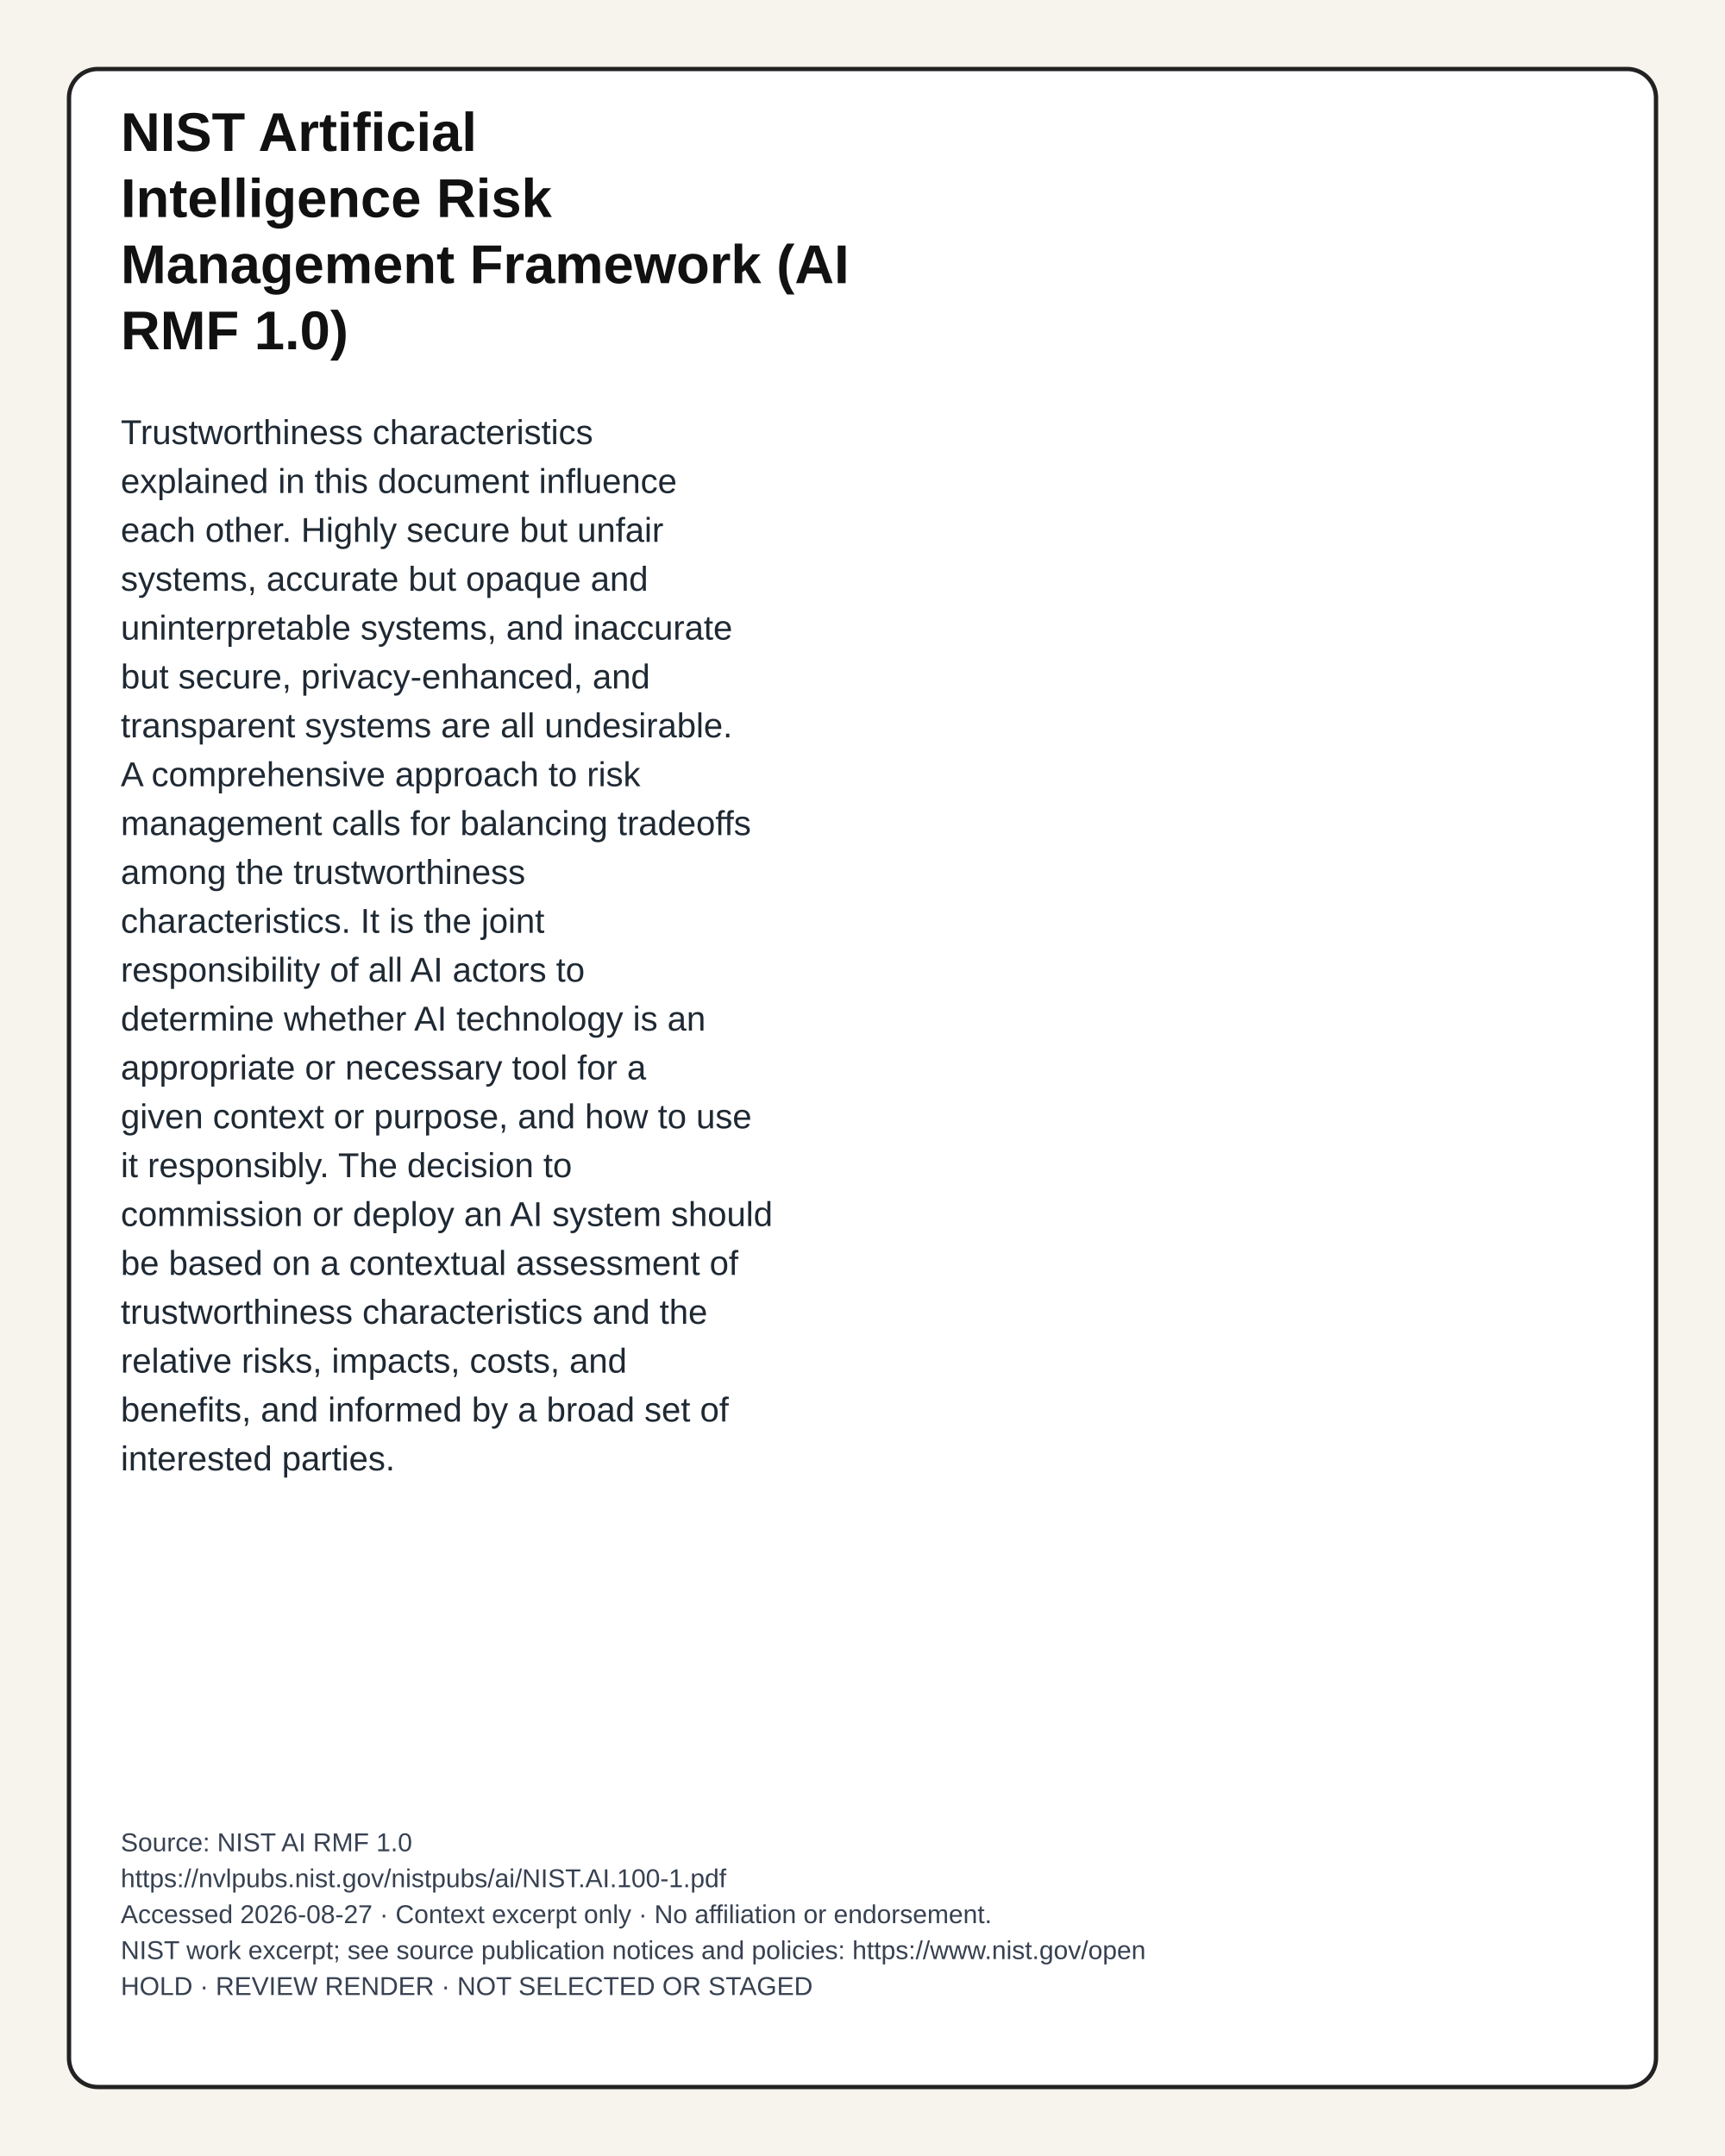
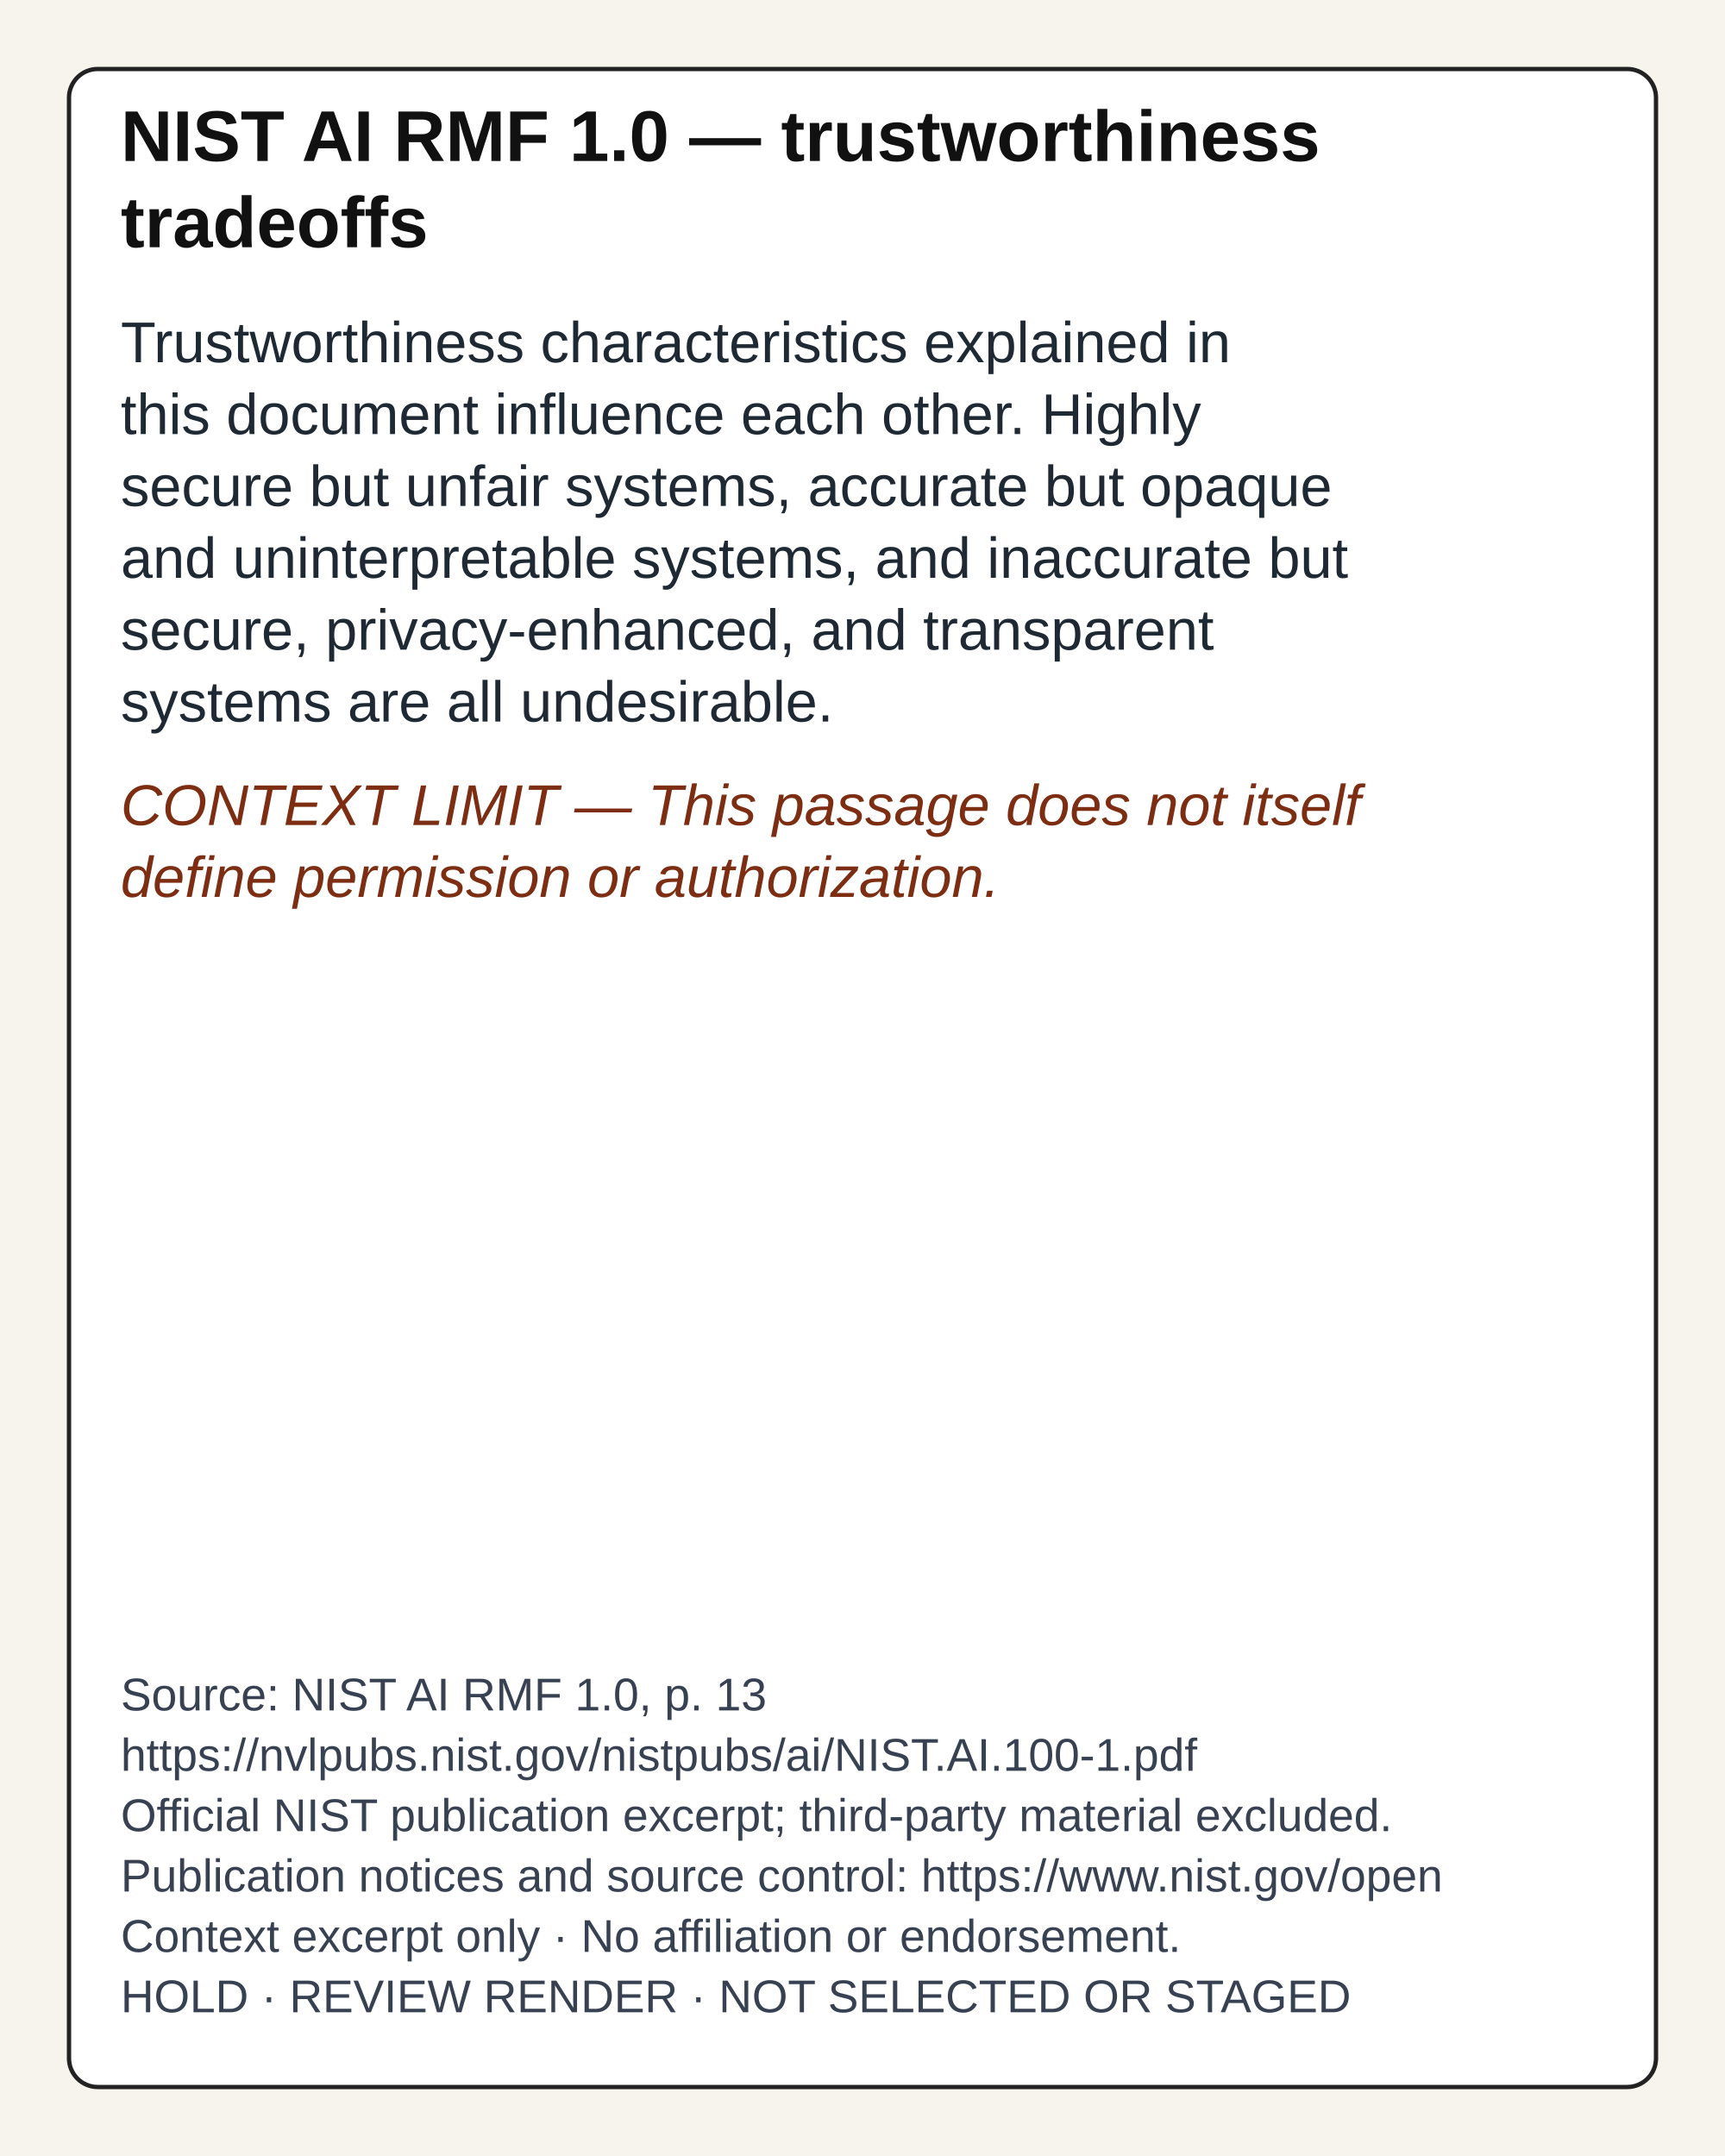
<svg xmlns="http://www.w3.org/2000/svg" width="1200" height="1500" viewBox="0 0 1200 1500" role="img" aria-labelledby="title desc">
  <rect width="1200" height="1500" fill="#f7f4ed" />
  <rect x="48" y="48" width="1104" height="1404" rx="20" fill="#fff" stroke="#222" stroke-width="3" />
-   <style>.head{font:700 38px Arial,sans-serif;fill:#111}.body{font:24px Arial,sans-serif;fill:#1f2933}.gap{font:italic 20px Arial,sans-serif;fill:#7c2d12}.foot{font:18px Arial,sans-serif;fill:#374151}</style>
-   <text x="84" y="105" class="head">NIST Artificial</text>
-   <text x="84" y="151" class="head">Intelligence Risk</text>
-   <text x="84" y="197" class="head">Management Framework (AI</text>
-   <text x="84" y="243" class="head">RMF 1.0)</text>
-   <text x="84" y="309" class="body">Trustworthiness characteristics</text>
-   <text x="84" y="343" class="body">explained in this document influence</text>
-   <text x="84" y="377" class="body">each other. Highly secure but unfair</text>
-   <text x="84" y="411" class="body">systems, accurate but opaque and</text>
-   <text x="84" y="445" class="body">uninterpretable systems, and inaccurate</text>
-   <text x="84" y="479" class="body">but secure, privacy-enhanced, and</text>
-   <text x="84" y="513" class="body">transparent systems are all undesirable.</text>
-   <text x="84" y="547" class="body">A comprehensive approach to risk</text>
-   <text x="84" y="581" class="body">management calls for balancing tradeoffs</text>
-   <text x="84" y="615" class="body">among the trustworthiness</text>
-   <text x="84" y="649" class="body">characteristics. It is the joint</text>
-   <text x="84" y="683" class="body">responsibility of all AI actors to</text>
-   <text x="84" y="717" class="body">determine whether AI technology is an</text>
-   <text x="84" y="751" class="body">appropriate or necessary tool for a</text>
-   <text x="84" y="785" class="body">given context or purpose, and how to use</text>
-   <text x="84" y="819" class="body">it responsibly. The decision to</text>
-   <text x="84" y="853" class="body">commission or deploy an AI system should</text>
-   <text x="84" y="887" class="body">be based on a contextual assessment of</text>
-   <text x="84" y="921" class="body">trustworthiness characteristics and the</text>
-   <text x="84" y="955" class="body">relative risks, impacts, costs, and</text>
-   <text x="84" y="989" class="body">benefits, and informed by a broad set of</text>
-   <text x="84" y="1023" class="body">interested parties.</text>
-   <text x="84" y="1288" class="foot">Source: NIST AI RMF 1.0</text>
-   <text x="84" y="1313" class="foot">https://nvlpubs.nist.gov/nistpubs/ai/NIST.AI.100-1.pdf</text>
-   <text x="84" y="1338" class="foot">Accessed 2026-08-27 · Context excerpt only · No affiliation or endorsement.</text>
-   <text x="84" y="1363" class="foot">NIST work excerpt; see source publication notices and policies: https://www.nist.gov/open</text>
-   <text x="84" y="1388" class="foot">HOLD · REVIEW RENDER · NOT SELECTED OR STAGED</text>
+   <style>.head{font:700 50px Arial,sans-serif;fill:#111}.body{font:40px Arial,sans-serif;fill:#1f2933}.note{font:italic 40px Arial,sans-serif;fill:#7c2d12}.foot{font:32px Arial,sans-serif;fill:#374151}</style>
+   <text x="84" y="112" class="head">NIST AI RMF 1.0 — trustworthiness</text>
+   <text x="84" y="172" class="head">tradeoffs</text>
+   <text x="84" y="252" class="body">Trustworthiness characteristics explained in</text>
+   <text x="84" y="302" class="body">this document influence each other. Highly</text>
+   <text x="84" y="352" class="body">secure but unfair systems, accurate but opaque</text>
+   <text x="84" y="402" class="body">and uninterpretable systems, and inaccurate but</text>
+   <text x="84" y="452" class="body">secure, privacy-enhanced, and transparent</text>
+   <text x="84" y="502" class="body">systems are all undesirable.</text>
+   <text x="84" y="574" class="note">CONTEXT LIMIT — This passage does not itself</text>
+   <text x="84" y="624" class="note">define permission or authorization.</text>
+   <text x="84" y="1190" class="foot">Source: NIST AI RMF 1.0, p. 13</text>
+   <text x="84" y="1232" class="foot">https://nvlpubs.nist.gov/nistpubs/ai/NIST.AI.100-1.pdf</text>
+   <text x="84" y="1274" class="foot">Official NIST publication excerpt; third-party material excluded.</text>
+   <text x="84" y="1316" class="foot">Publication notices and source control: https://www.nist.gov/open</text>
+   <text x="84" y="1358" class="foot">Context excerpt only · No affiliation or endorsement.</text>
+   <text x="84" y="1400" class="foot">HOLD · REVIEW RENDER · NOT SELECTED OR STAGED</text>
</svg>
